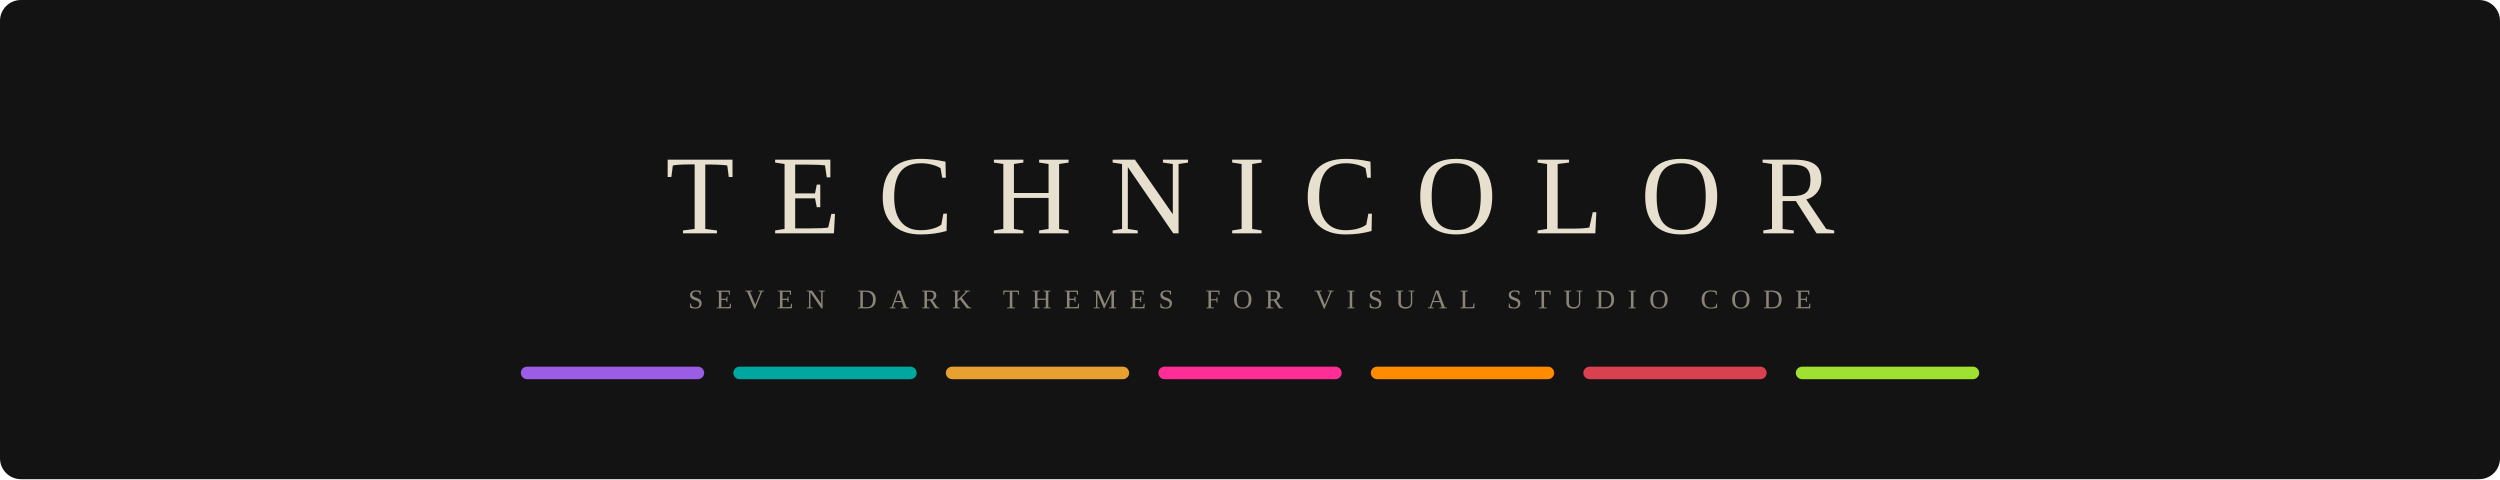
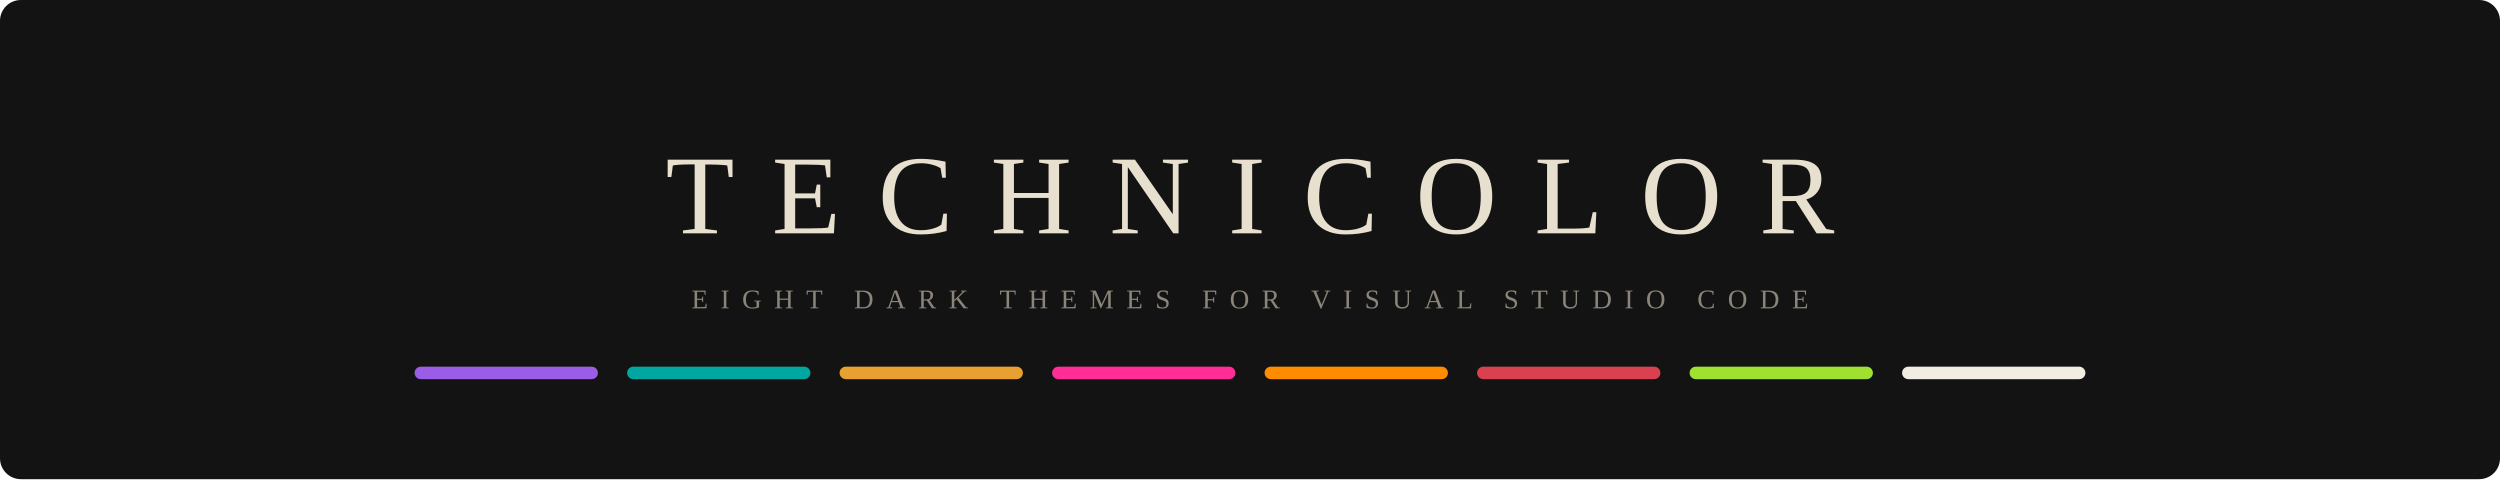
<svg xmlns="http://www.w3.org/2000/svg" width="1200" height="230" viewBox="0 0 1200 230">
  <rect width="1200" height="230" rx="10" fill="#131313" />
  <text x="600.0" y="112" text-anchor="middle" font-family="Georgia, 'Times New Roman', serif" font-size="54" letter-spacing="18" fill="#E8E0CE">TECHNICOLOR</text>
-   <text x="600.0" y="148" text-anchor="middle" font-family="Georgia, 'Times New Roman', serif" font-size="13" letter-spacing="6" fill="#8A8578">SEVEN DARK THEMES FOR VISUAL STUDIO CODE</text>
-   <rect x="250.0" y="176" width="88" height="6" rx="3" fill="#9B5DE5" />
-   <rect x="352.0" y="176" width="88" height="6" rx="3" fill="#00A6A0" />
-   <rect x="454.0" y="176" width="88" height="6" rx="3" fill="#E8A030" />
-   <rect x="556.0" y="176" width="88" height="6" rx="3" fill="#FF2D95" />
-   <rect x="658.0" y="176" width="88" height="6" rx="3" fill="#FF8C00" />
-   <rect x="760.0" y="176" width="88" height="6" rx="3" fill="#D94050" />
-   <rect x="862.0" y="176" width="88" height="6" rx="3" fill="#A0E030" />
+   <text x="600.0" y="148" text-anchor="middle" font-family="Georgia, 'Times New Roman', serif" font-size="13" letter-spacing="6" fill="#8A8578">EIGHT DARK THEMES FOR VISUAL STUDIO CODE</text>
+   <rect x="199.0" y="176" width="88" height="6" rx="3" fill="#9B5DE5" />
+   <rect x="301.0" y="176" width="88" height="6" rx="3" fill="#00A6A0" />
+   <rect x="403.0" y="176" width="88" height="6" rx="3" fill="#E8A030" />
+   <rect x="505.0" y="176" width="88" height="6" rx="3" fill="#FF2D95" />
+   <rect x="607.0" y="176" width="88" height="6" rx="3" fill="#FF8C00" />
+   <rect x="709.0" y="176" width="88" height="6" rx="3" fill="#D94050" />
+   <rect x="811.0" y="176" width="88" height="6" rx="3" fill="#A0E030" />
+   <rect x="913.0" y="176" width="88" height="6" rx="3" fill="#F2EDE3" />
</svg>
